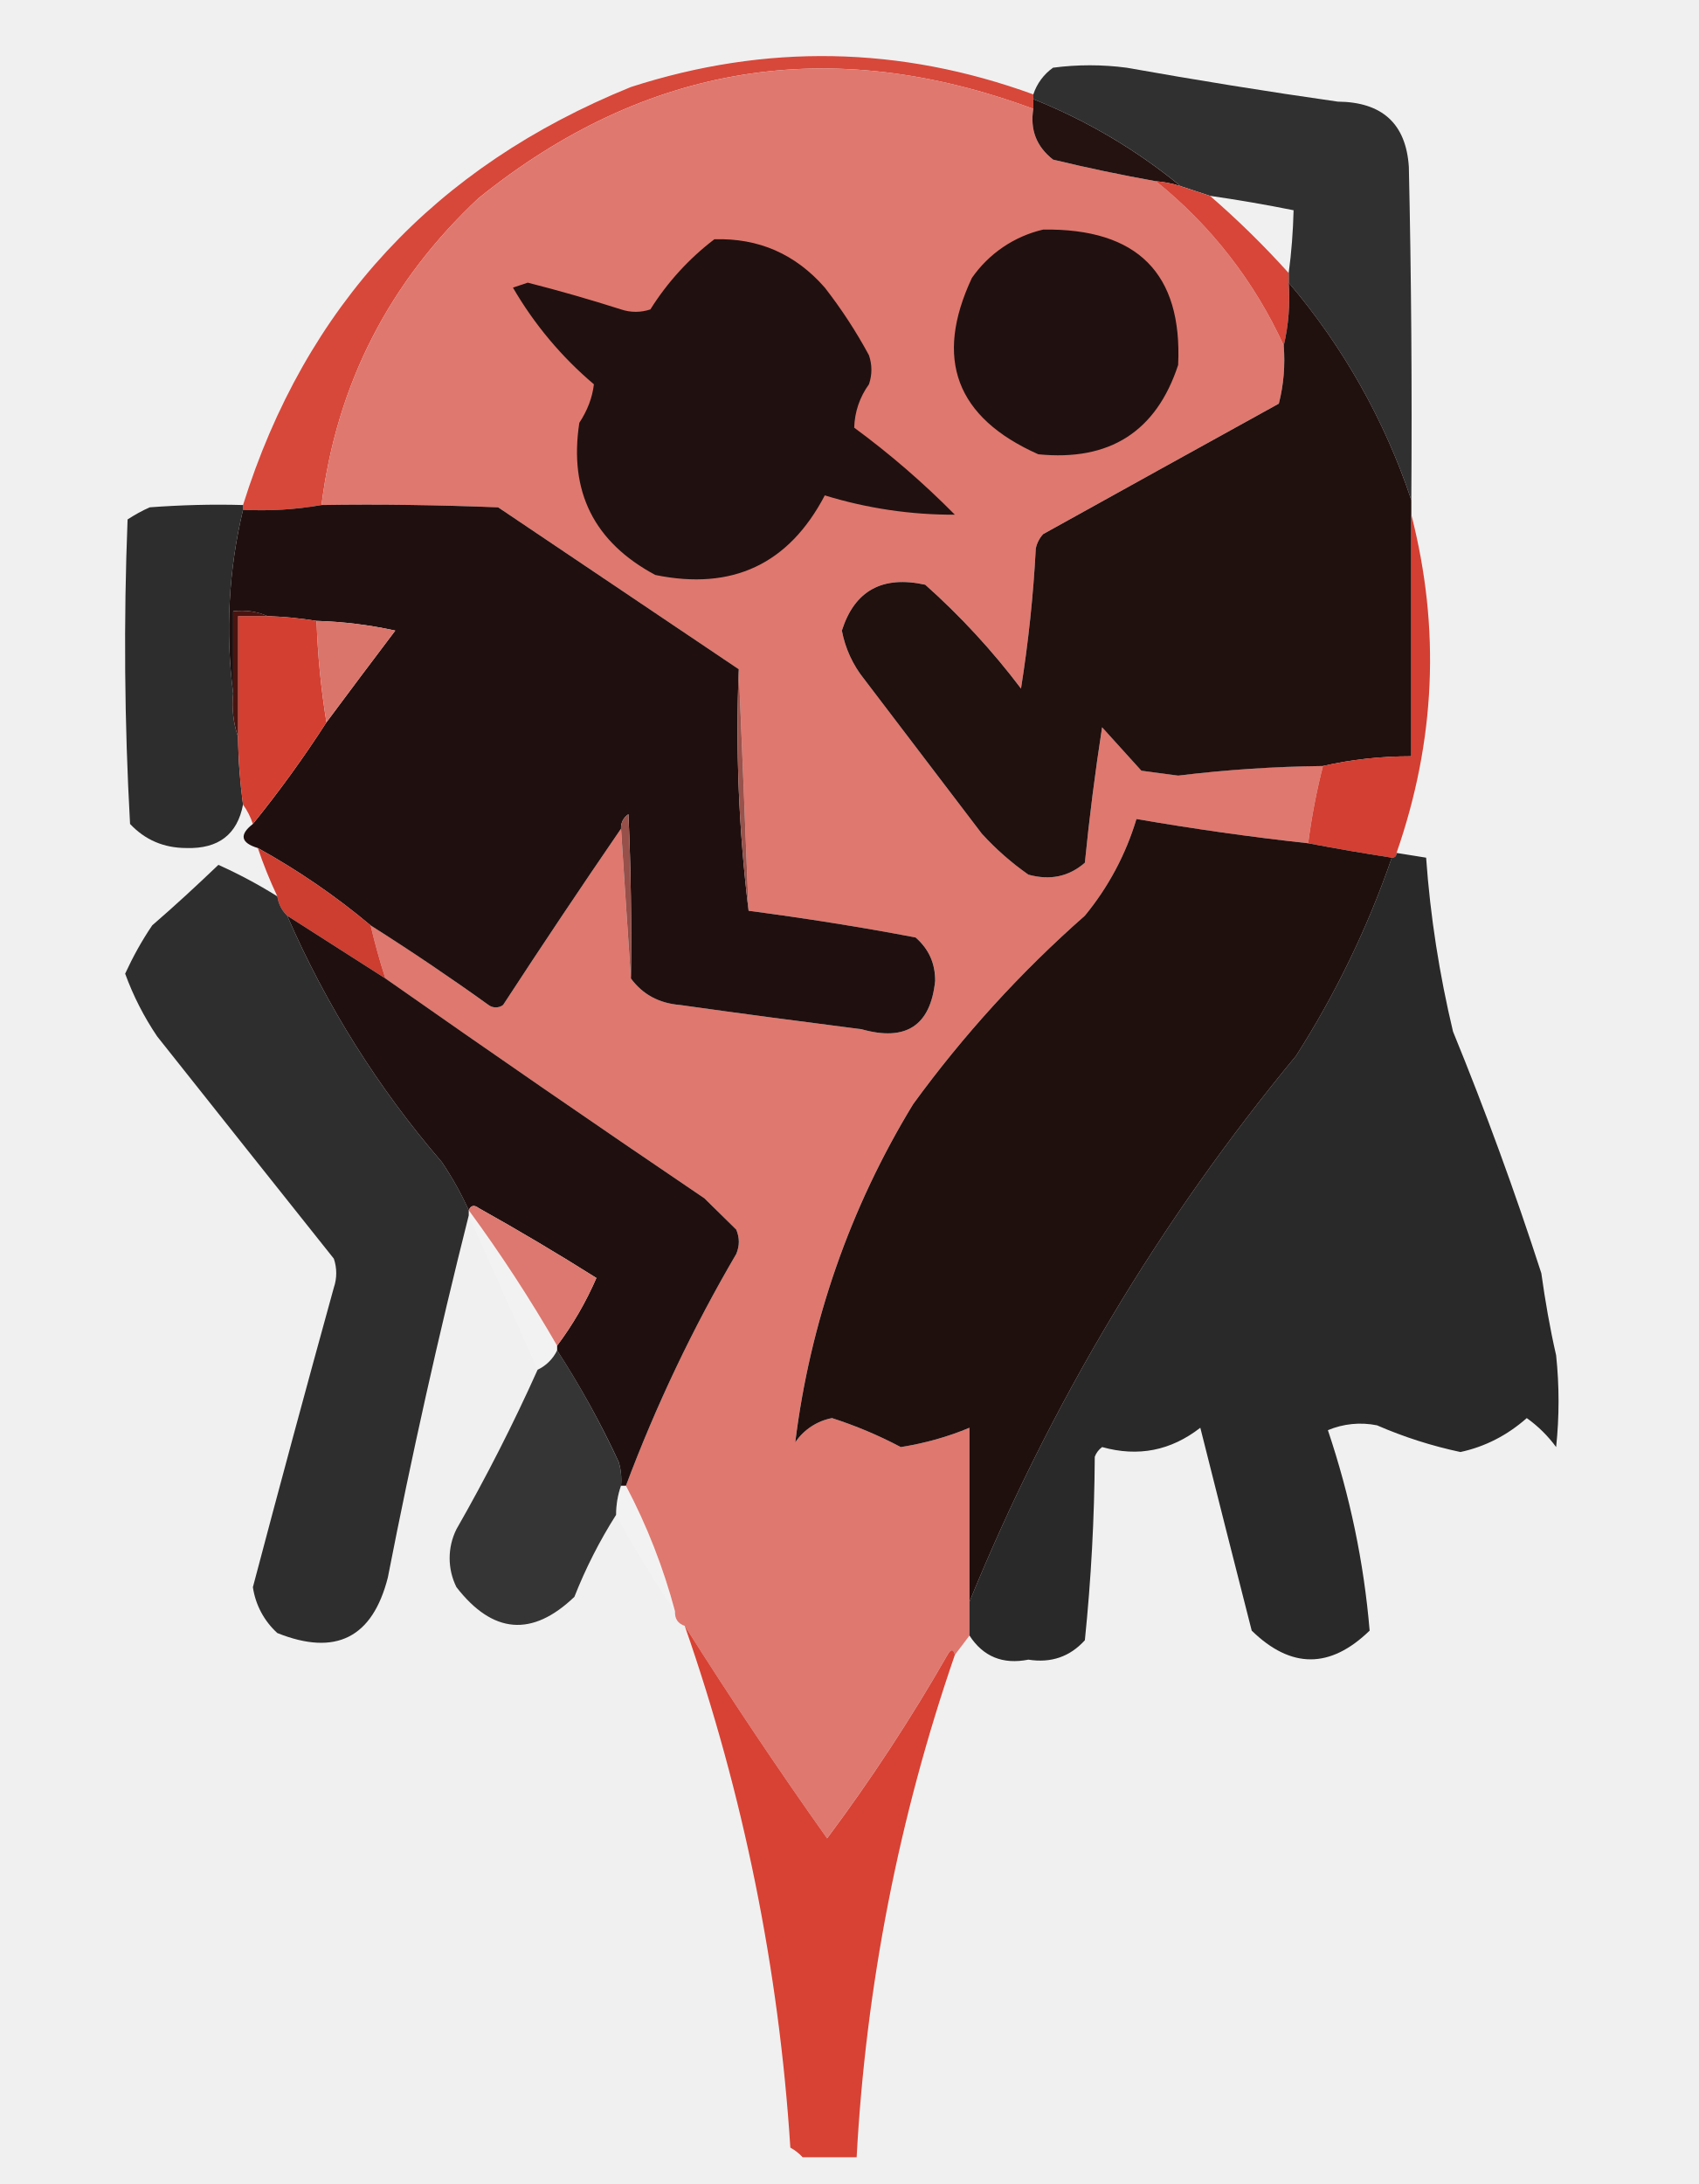
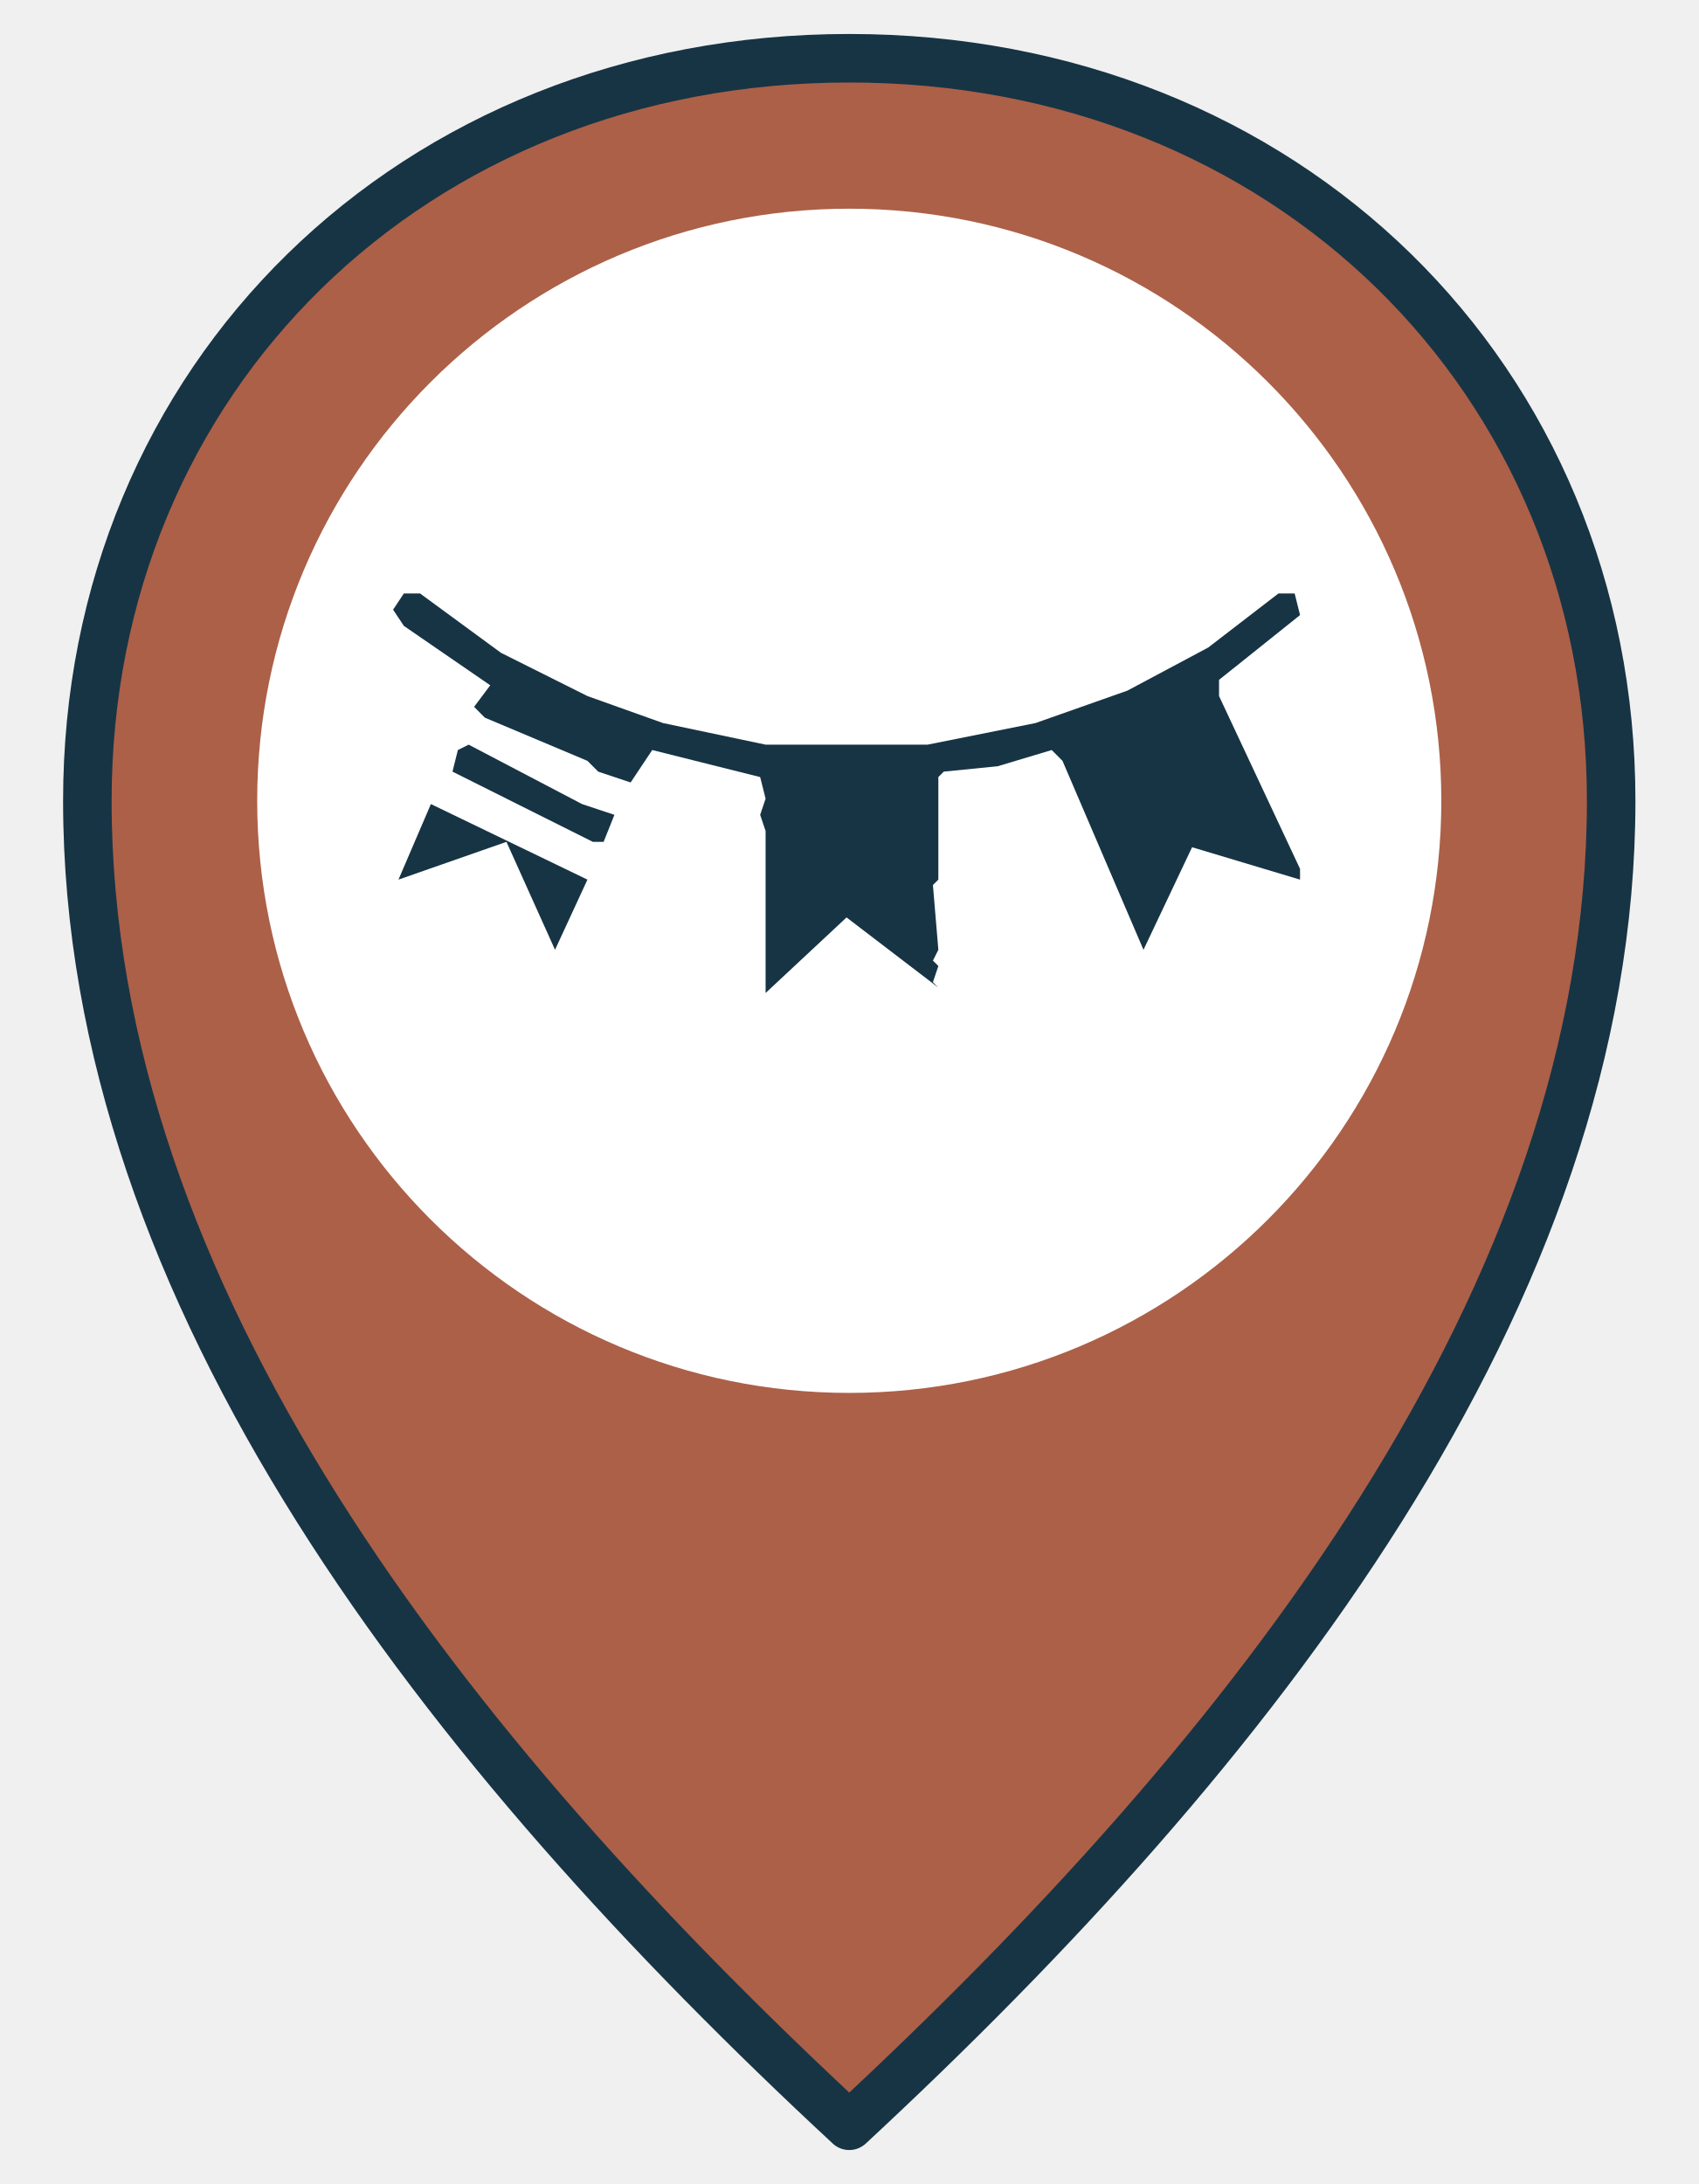
- <svg xmlns="http://www.w3.org/2000/svg" xmlns:xlink="http://www.w3.org/1999/xlink" width="35" height="45" viewBox="0 0 35 44">
-   <defs>
-     <clipPath id="h">
-       <path d="M0 0h35v44H0z" />
-     </clipPath>
-     <clipPath id="n">
-       <path d="M0 0h35v44H0z" />
-     </clipPath>
-     <clipPath id="m">
-       <path d="M0 0h35v44H0z" />
-     </clipPath>
-     <clipPath id="c">
-       <path d="M0 0h35v44H0z" />
-     </clipPath>
-     <clipPath id="l">
-       <path d="M0 0h35v44H0z" />
-     </clipPath>
-     <clipPath id="d">
-       <path d="M0 0h35v44H0z" />
-     </clipPath>
-     <clipPath id="k">
-       <path d="M0 0h35v44H0z" />
-     </clipPath>
-     <clipPath id="e">
-       <path d="M0 0h35v44H0z" />
-     </clipPath>
-     <clipPath id="j">
-       <path d="M0 0h35v44H0z" />
-     </clipPath>
-     <clipPath id="f">
-       <path d="M0 0h35v44H0z" />
-     </clipPath>
-     <clipPath id="i">
-       <path d="M0 0h35v44H0z" />
-     </clipPath>
-     <clipPath id="g">
-       <path d="M0 0h35v44H0z" />
-     </clipPath>
-     <clipPath id="b">
-       <path d="M0 0h35v44H0z" />
-     </clipPath>
-     <mask id="v">
-       <g filter="url(#a)">
-         <path style="fill:#000;fill-opacity:.812;stroke:none" d="M0 0h35v44H0z" />
-       </g>
-     </mask>
-     <mask id="B">
-       <g filter="url(#a)">
-         <path style="fill:#000;fill-opacity:.827;stroke:none" d="M0 0h35v44H0z" />
-       </g>
-     </mask>
-     <mask id="z">
-       <g filter="url(#a)">
-         <path style="fill:#000;fill-opacity:.988;stroke:none" d="M0 0h35v44H0z" />
-       </g>
-     </mask>
-     <mask id="F">
-       <g filter="url(#a)">
-         <path style="fill:#000;fill-opacity:.808;stroke:none" d="M0 0h35v44H0z" />
-       </g>
-     </mask>
-     <mask id="x">
-       <g filter="url(#a)">
-         <path style="fill:#000;fill-opacity:.996;stroke:none" d="M0 0h35v44H0z" />
-       </g>
-     </mask>
-     <mask id="H">
-       <g filter="url(#a)">
-         <path style="fill:#000;fill-opacity:.224;stroke:none" d="M0 0h35v44H0z" />
-       </g>
-     </mask>
-     <mask id="D">
-       <g filter="url(#a)">
-         <path style="fill:#000;fill-opacity:.996;stroke:none" d="M0 0h35v44H0z" />
-       </g>
-     </mask>
-     <mask id="J">
-       <g filter="url(#a)">
-         <path style="fill:#000;fill-opacity:.784;stroke:none" d="M0 0h35v44H0z" />
-       </g>
-     </mask>
-     <mask id="t">
-       <g filter="url(#a)">
-         <path style="fill:#000;fill-opacity:.976;stroke:none" d="M0 0h35v44H0z" />
-       </g>
-     </mask>
-     <mask id="L">
-       <g filter="url(#a)">
-         <path style="fill:#000;fill-opacity:.212;stroke:none" d="M0 0h35v44H0z" />
-       </g>
-     </mask>
-     <mask id="r">
-       <g filter="url(#a)">
-         <path style="fill:#000;fill-opacity:.8;stroke:none" d="M0 0h35v44H0z" />
-       </g>
-     </mask>
-     <mask id="N">
-       <g filter="url(#a)">
-         <path style="fill:#000;fill-opacity:.984;stroke:none" d="M0 0h35v44H0z" />
-       </g>
-     </mask>
-     <mask id="p">
-       <g filter="url(#a)">
-         <path style="fill:#000;fill-opacity:.965;stroke:none" d="M0 0h35v44H0z" />
-       </g>
-     </mask>
-     <g id="M" clip-path="url(#n)">
-       <path style="stroke:none;fill-rule:evenodd;fill:#d63f31;fill-opacity:1" d="M19.676 33.598a38.028 38.028 0 0 0-2.024 10.351H16.54a1.026 1.026 0 0 0-.254-.199A40.482 40.482 0 0 0 14.11 33a98.49 98.49 0 0 0 2.934 4.379 37.061 37.061 0 0 0 2.48-3.781c.07-.125.122-.125.153 0zm0 0" />
-     </g>
-     <g id="E" clip-path="url(#j)">
-       <path style="stroke:none;fill-rule:evenodd;fill:#000;fill-opacity:1" d="M5.715 17.969c.023.156.09.289.203.398a19.99 19.99 0 0 0 3.187 5.078c.22.325.403.657.555.992v.102a141.62 141.62 0 0 0-1.668 7.465c-.316 1.242-1.074 1.625-2.277 1.144a1.588 1.588 0 0 1-.504-.945 576.216 576.216 0 0 1 1.668-6.172.921.921 0 0 0 0-.597c-1.215-1.528-2.43-3.051-3.64-4.579a5.936 5.936 0 0 1-.66-1.293c.16-.347.343-.68.558-.996.465-.402.918-.82 1.363-1.246.41.184.816.399 1.215.649zm0 0" />
-     </g>
-     <g id="y" clip-path="url(#g)">
-       <path style="stroke:none;fill-rule:evenodd;fill:#d23d30;fill-opacity:1" d="M29.082 10.105c.602 2.34.5 4.66-.305 6.97 0 .066-.03.097-.097.097a50.82 50.82 0 0 1-1.723-.297c.07-.543.172-1.07.305-1.594a8.201 8.201 0 0 1 1.82-.199v-4.977zm0 0" />
-     </g>
-     <g id="u" clip-path="url(#e)">
-       <path style="stroke:none;fill-rule:evenodd;fill:#000;fill-opacity:1" d="M5.008 9.906v.098a10.492 10.492 0 0 0-.203 3.785c-.032.316.004.617.101.895.004.468.04.93.102 1.394-.117.613-.504.914-1.164.895-.469 0-.856-.168-1.164-.496a65.873 65.873 0 0 1-.051-6.274c.144-.094.297-.18.457-.25.64-.047 1.281-.066 1.922-.047zm0 0" />
-     </g>
-     <g id="G" clip-path="url(#k)">
-       <path style="stroke:none;fill-rule:evenodd;fill:#fdfbfb;fill-opacity:1" d="M9.66 24.438c.656.894 1.262 1.82 1.82 2.789v.097a.848.848 0 0 1-.402.399L9.66 24.539v-.102zm0 0" />
-     </g>
-     <g id="o" clip-path="url(#b)">
-       <path style="stroke:none;fill-rule:evenodd;fill:#d64234;fill-opacity:1" d="M21.293 1.445V1.743C17.113.194 13.305.808 9.863 3.581 8.02 5.305 6.938 7.414 6.625 9.906a7.205 7.205 0 0 1-1.617.098v-.098C6.293 5.805 8.957 2.934 13 1.293c2.781-.898 5.547-.848 8.293.152zm0 0" />
-     </g>
-     <g id="A" clip-path="url(#h)">
-       <path style="stroke:none;fill-rule:evenodd;fill:#000;fill-opacity:1" d="M28.777 17.074c.203.031.407.067.61.098.086 1.21.273 2.402.554 3.582a70.05 70.05 0 0 1 1.82 4.98c.079.567.177 1.133.305 1.692a8.996 8.996 0 0 1 0 1.89 2.665 2.665 0 0 0-.605-.597c-.402.355-.86.59-1.367.699a8.986 8.986 0 0 1-1.719-.55 1.727 1.727 0 0 0-1.012.1c.453 1.348.742 2.723.86 4.13-.813.789-1.621.789-2.43 0-.355-1.395-.711-2.79-1.059-4.18-.609.473-1.28.605-2.023.398a.429.429 0 0 0-.152.2 39.279 39.279 0 0 1-.204 3.78c-.308.34-.695.474-1.164.4-.527.105-.933-.063-1.214-.497v-.695a43.373 43.373 0 0 1 6.73-11.25 19.194 19.194 0 0 0 1.973-4.082c.066 0 .097-.031.097-.098zm0 0" />
-     </g>
-     <g id="I" clip-path="url(#l)">
-       <path style="stroke:none;fill-rule:evenodd;fill:#010101;fill-opacity:1" d="M11.48 27.324c.473.727.891 1.488 1.266 2.293.05.16.066.328.05.496-.066.192-.1.39-.1.598a9.969 9.969 0 0 0-.86 1.691c-.871.832-1.68.766-2.43-.199a1.34 1.34 0 0 1 0-1.195 37.606 37.606 0 0 0 1.672-3.285.848.848 0 0 0 .402-.399zm0 0" />
-     </g>
-     <g id="s" clip-path="url(#d)">
-       <path style="stroke:none;fill-rule:evenodd;fill:#d64234;fill-opacity:1" d="M23.82 3.234c.176.016.344.047.508.102l.606.2a18.318 18.318 0 0 1 1.62 1.589v.2a4.31 4.31 0 0 1-.1 1.296 9.288 9.288 0 0 0-2.634-3.387zm0 0" />
-     </g>
-     <g id="w" clip-path="url(#f)">
-       <path style="stroke:none;fill-rule:evenodd;fill:#d33e30;fill-opacity:1" d="M5.512 12.195c.34.012.68.043 1.011.098.024.703.09 1.398.204 2.09-.47.73-.977 1.426-1.516 2.094a1.473 1.473 0 0 0-.203-.399 11.108 11.108 0 0 1-.102-1.394v-2.489h.606zm0 0" />
-     </g>
-     <g id="K" clip-path="url(#m)">
-       <path style="stroke:none;fill-rule:evenodd;fill:#fdf9f9;fill-opacity:1" d="M12.797 30.113h.101c.434.82.77 1.684 1.012 2.59-.441-.637-.848-1.3-1.215-1.992 0-.207.035-.406.102-.598zm0 0" />
-     </g>
-     <g id="C" clip-path="url(#i)">
-       <path style="stroke:none;fill-rule:evenodd;fill:#cd3c2f;fill-opacity:1" d="M5.313 16.973c.828.457 1.601.988 2.324 1.593.086.368.187.735.304 1.094-.675-.43-1.347-.863-2.023-1.293a.677.677 0 0 1-.203-.398 9.152 9.152 0 0 1-.402-.996zm0 0" />
-     </g>
-     <g id="q" clip-path="url(#c)">
-       <path style="stroke:none;fill-rule:evenodd;fill:#000;fill-opacity:1" d="M29.082 9.805a13.5 13.5 0 0 0-2.527-4.48v-.2c.058-.426.09-.86.101-1.293a31.715 31.715 0 0 0-1.722-.297l-.606-.2a11.482 11.482 0 0 0-3.035-1.792v-.098a1.09 1.09 0 0 1 .406-.55 5.79 5.79 0 0 1 1.516 0c1.445.257 2.894.492 4.351.699.918.008 1.407.457 1.465 1.343.051 2.29.067 4.579.051 6.868zm0 0" />
-     </g>
-     <filter id="a" filterUnits="objectBoundingBox" x="0%" y="0%" width="100%" height="100%">
-       <feColorMatrix in="SourceGraphic" values="0 0 0 0 1 0 0 0 0 1 0 0 0 0 1 0 0 0 1 0" />
-     </filter>
-   </defs>
-   <use xlink:href="#o" mask="url(#p)" />
-   <use xlink:href="#q" mask="url(#r)" />
-   <path style="stroke:none;fill-rule:evenodd;fill:#df786f;fill-opacity:1" d="M21.293 1.742c-.07.43.062.778.406 1.047.703.168 1.414.32 2.121.445a9.288 9.288 0 0 1 2.633 3.387c.031.402 0 .8-.101 1.195-1.618.895-3.239 1.79-4.856 2.688a.619.619 0 0 0-.152.297c-.051.969-.153 1.93-.305 2.886a14.842 14.842 0 0 0-1.973-2.14c-.882-.195-1.457.121-1.718.945.07.371.222.7.457.996l2.425 3.188c.29.316.61.597.961.844.446.125.836.043 1.164-.247.094-.933.211-1.863.356-2.789.27.297.539.598.809.895.253.035.503.066.757.101a27.216 27.216 0 0 1 2.985-.199c-.133.524-.235 1.051-.305 1.594a56.695 56.695 0 0 1-3.539-.5 5.714 5.714 0 0 1-1.063 1.992 23.926 23.926 0 0 0-3.539 3.883 17.49 17.49 0 0 0-2.43 6.969c.192-.274.446-.438.759-.5.496.16.968.36 1.418.597.496-.078.968-.21 1.414-.398v4.281c-.098.133-.2.266-.301.399-.031-.125-.082-.125-.153 0a37.061 37.061 0 0 1-2.48 3.78A98.49 98.49 0 0 1 14.109 33c-.14-.047-.207-.148-.199-.297a12.336 12.336 0 0 0-1.012-2.59 30.922 30.922 0 0 1 2.274-4.777.619.619 0 0 0 0-.5l-.656-.645a475.608 475.608 0 0 1-6.575-4.53 13.35 13.35 0 0 1-.304-1.095c.824.52 1.633 1.07 2.43 1.641.101.066.199.066.3 0 .801-1.227 1.61-2.437 2.43-3.633.066 1.028.133 2.059.203 3.086.242.328.578.512 1.012.547 1.246.176 2.492.34 3.742.5.914.258 1.422-.074 1.516-.996a1.118 1.118 0 0 0-.403-.895 60.064 60.064 0 0 0-3.441-.55c-.067-1.668-.133-3.328-.203-4.977-1.649-1.11-3.301-2.223-4.957-3.336a66.51 66.51 0 0 0-3.641-.047c.313-2.492 1.395-4.601 3.238-6.324 3.442-2.773 7.25-3.387 11.43-1.84zm0 0" />
-   <path style="stroke:none;fill-rule:evenodd;fill:#231210;fill-opacity:1" d="M21.293 1.543a11.482 11.482 0 0 1 3.035 1.793 2.21 2.21 0 0 0-.508-.102 36.545 36.545 0 0 1-2.12-.445c-.345-.27-.477-.617-.407-1.047v-.199zm0 0" />
-   <use xlink:href="#s" mask="url(#t)" />
-   <path style="stroke:none;fill-rule:evenodd;fill:#201110;fill-opacity:1" d="M21.496 4.23c1.942-.027 2.871.903 2.781 2.79-.449 1.37-1.41 1.988-2.882 1.84-1.696-.755-2.149-1.965-1.368-3.633a2.47 2.47 0 0 1 1.47-.997zM14.719 4.43c.914-.028 1.672.304 2.277.996.34.437.645.902.91 1.394.067.2.067.399 0 .598a1.591 1.591 0 0 0-.304.894c.738.543 1.43 1.141 2.074 1.793a8.983 8.983 0 0 1-2.68-.398c-.742 1.418-1.906 1.965-3.492 1.64-1.262-.675-1.785-1.718-1.566-3.136.167-.254.269-.52.3-.793a7.606 7.606 0 0 1-1.668-1.992l.305-.102c.645.164 1.285.348 1.922.551a.945.945 0 0 0 .605 0A5.473 5.473 0 0 1 14.72 4.43zm0 0" />
-   <path style="stroke:none;fill-rule:evenodd;fill:#20100e;fill-opacity:1" d="M26.555 5.324a13.5 13.5 0 0 1 2.527 4.48V15.083c-.629 0-1.234.066-1.82.2-1 .011-1.992.077-2.985.198-.254-.035-.504-.066-.757-.101l-.81-.895a51.313 51.313 0 0 0-.355 2.79c-.328.288-.718.37-1.164.246a5.812 5.812 0 0 1-.96-.844l-2.426-3.188a2.257 2.257 0 0 1-.457-.996c.261-.824.836-1.14 1.718-.945a14.842 14.842 0 0 1 1.973 2.14c.152-.957.254-1.917.305-2.886a.619.619 0 0 1 .152-.297c1.617-.899 3.238-1.793 4.856-2.688.101-.394.132-.793.101-1.195a4.31 4.31 0 0 0 .102-1.297zm0 0" />
-   <use xlink:href="#u" mask="url(#v)" />
-   <path style="stroke:none;fill-rule:evenodd;fill:#1f100f;fill-opacity:1" d="M6.625 9.906c1.215-.02 2.43 0 3.64.047 1.657 1.113 3.31 2.227 4.958 3.336a30.853 30.853 0 0 0 .203 4.977c1.152.152 2.3.332 3.441.55.27.235.406.532.403.895-.094.922-.602 1.254-1.516.996-1.25-.16-2.496-.324-3.742-.5-.434-.035-.77-.219-1.012-.547.016-1.129 0-2.258-.05-3.383a.33.33 0 0 0-.153.297 189.448 189.448 0 0 0-2.43 3.633.252.252 0 0 1-.3 0 49.936 49.936 0 0 0-2.43-1.64 14.575 14.575 0 0 0-2.324-1.594c-.352-.106-.387-.274-.102-.496a23.809 23.809 0 0 0 1.516-2.094c.464-.625.937-1.254 1.418-1.89a8.717 8.717 0 0 0-1.622-.2 7.92 7.92 0 0 0-1.011-.098 1.328 1.328 0 0 0-.707-.101v1.695a10.492 10.492 0 0 1 .203-3.785 7.205 7.205 0 0 0 1.617-.098zm0 0" />
-   <use xlink:href="#w" mask="url(#x)" />
-   <path style="stroke:none;fill-rule:evenodd;fill:#da756c;fill-opacity:1" d="M6.523 12.293a8.717 8.717 0 0 1 1.622.2c-.48.636-.954 1.265-1.418 1.89a16.245 16.245 0 0 1-.204-2.09zm0 0" />
-   <path style="stroke:none;fill-rule:evenodd;fill:#491410;fill-opacity:1" d="M5.512 12.195h-.606v2.489a2.063 2.063 0 0 1-.101-.895v-1.695c.258-.028.496.004.707.101zm0 0" />
-   <path style="stroke:none;fill-rule:evenodd;fill:#9a534c;fill-opacity:1" d="M15.223 13.29c.07 1.648.136 3.308.203 4.976-.2-1.621-.27-3.282-.203-4.977zm0 0" />
-   <use xlink:href="#y" mask="url(#z)" />
-   <path style="stroke:none;fill-rule:evenodd;fill:#1f100e;fill-opacity:1" d="M26.957 16.875a50.82 50.82 0 0 0 1.723.297 19.194 19.194 0 0 1-1.973 4.082 43.373 43.373 0 0 0-6.73 11.25v-3.586c-.446.187-.918.32-1.415.398a8.767 8.767 0 0 0-1.417-.597 1.177 1.177 0 0 0-.758.5 17.49 17.49 0 0 1 2.43-6.969 23.926 23.926 0 0 1 3.538-3.883 5.714 5.714 0 0 0 1.063-1.992c1.172.203 2.355.371 3.539.5zm0 0" />
-   <use xlink:href="#A" mask="url(#B)" />
-   <use xlink:href="#C" mask="url(#D)" />
-   <use xlink:href="#E" mask="url(#F)" />
-   <path style="stroke:none;fill-rule:evenodd;fill:#97514a;fill-opacity:1" d="M13 19.66c-.07-1.027-.137-2.058-.203-3.086a.33.33 0 0 1 .152-.297c.051 1.125.067 2.254.051 3.383zm0 0" />
-   <path style="stroke:none;fill-rule:evenodd;fill:#1f100f;fill-opacity:1" d="M5.918 18.367c.676.43 1.348.863 2.023 1.293a475.608 475.608 0 0 0 6.575 4.531l.656.645c.07.168.07.332 0 .5a30.922 30.922 0 0 0-2.274 4.777h-.101c.015-.168 0-.336-.05-.496a18.574 18.574 0 0 0-1.267-2.293v-.097c.32-.426.59-.891.81-1.395-.794-.5-1.602-.98-2.427-1.441-.093-.07-.164-.055-.203.047a6.774 6.774 0 0 0-.555-.993 19.99 19.99 0 0 1-3.187-5.078zm0 0" />
-   <use xlink:href="#G" mask="url(#H)" />
-   <path style="stroke:none;fill-rule:evenodd;fill:#dc786f;fill-opacity:1" d="M9.66 24.438c.04-.102.11-.118.203-.047.825.46 1.633.941 2.426 1.441a6.841 6.841 0 0 1-.809 1.395 30.245 30.245 0 0 0-1.82-2.79zm0 0" />
-   <use xlink:href="#I" mask="url(#J)" />
-   <use xlink:href="#K" mask="url(#L)" />
-   <use xlink:href="#M" mask="url(#N)" />
+ <svg xmlns="http://www.w3.org/2000/svg" width="350" height="450" viewBox="0 0 350 450">
+   <path d="M175 12 C85 12 18 78 18 165 C18 267 92 361 175 438 C258 361 332 267 332 165 C332 78 265 12 175 12 Z" fill="#ac6048" stroke="#173444" stroke-width="10" stroke-linejoin="round" />
+   <circle cx="175" cy="165" r="122" fill="#ffffff" />
+   <path d="M88.79 165.67 L82.11 181.24 L104.36 173.46 L114.37 195.7 L121.05 181.24Z M94.35 154.54 L93.24 158.99 L122.16 173.46 L124.38 173.46 L126.61 167.89 L119.93 165.67 L96.57 153.43Z M81.0 125.62 L83.22 128.96 L101.02 141.2 L97.69 145.64 L99.91 147.87 L121.05 156.77 L123.27 158.99 L129.95 161.22 L134.4 154.54 L156.64 160.11 L157.76 164.56 L156.64 167.89 L157.76 171.23 L157.76 204.6 L174.44 189.03 L193.36 203.49 L192.24 202.38 L193.36 199.04 L192.24 197.93 L193.36 195.7 L192.24 182.36 L193.36 181.24 L193.36 160.11 L194.47 158.99 L205.59 157.88 L216.72 154.54 L218.94 156.77 L235.63 195.7 L245.64 174.57 L267.89 181.24 L267.89 179.02 L251.2 143.42 L251.2 140.08 L267.89 126.73 L266.78 122.28 L263.44 122.28 L248.98 133.41 L232.29 142.31 L213.38 148.98 L191.13 153.43 L157.76 153.43 L136.62 148.98 L121.05 143.42 L103.25 134.52 L86.56 122.28 L83.22 122.28Z" fill="#173444" fill-rule="evenodd" />
</svg>
